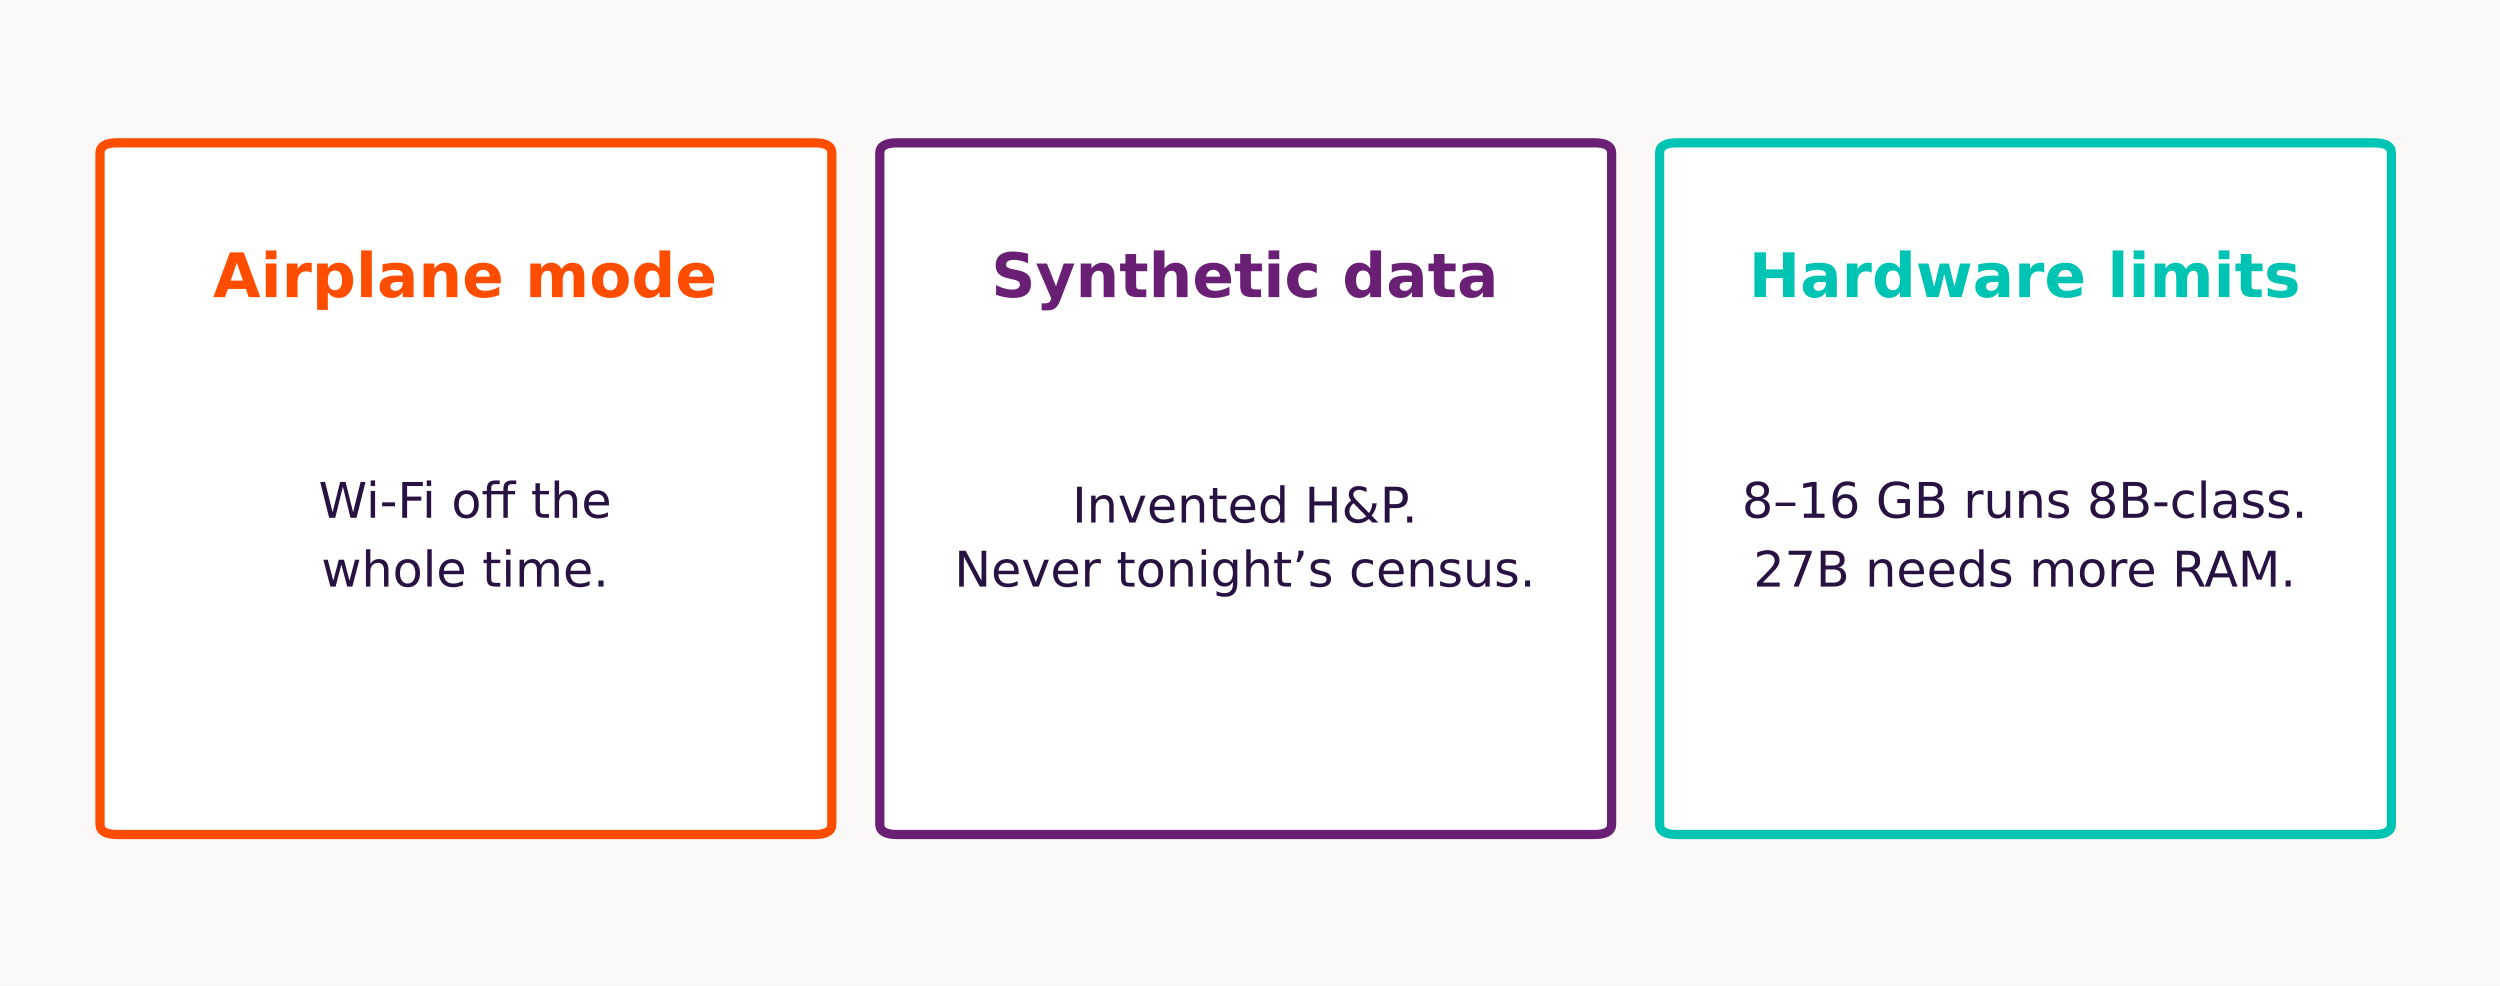
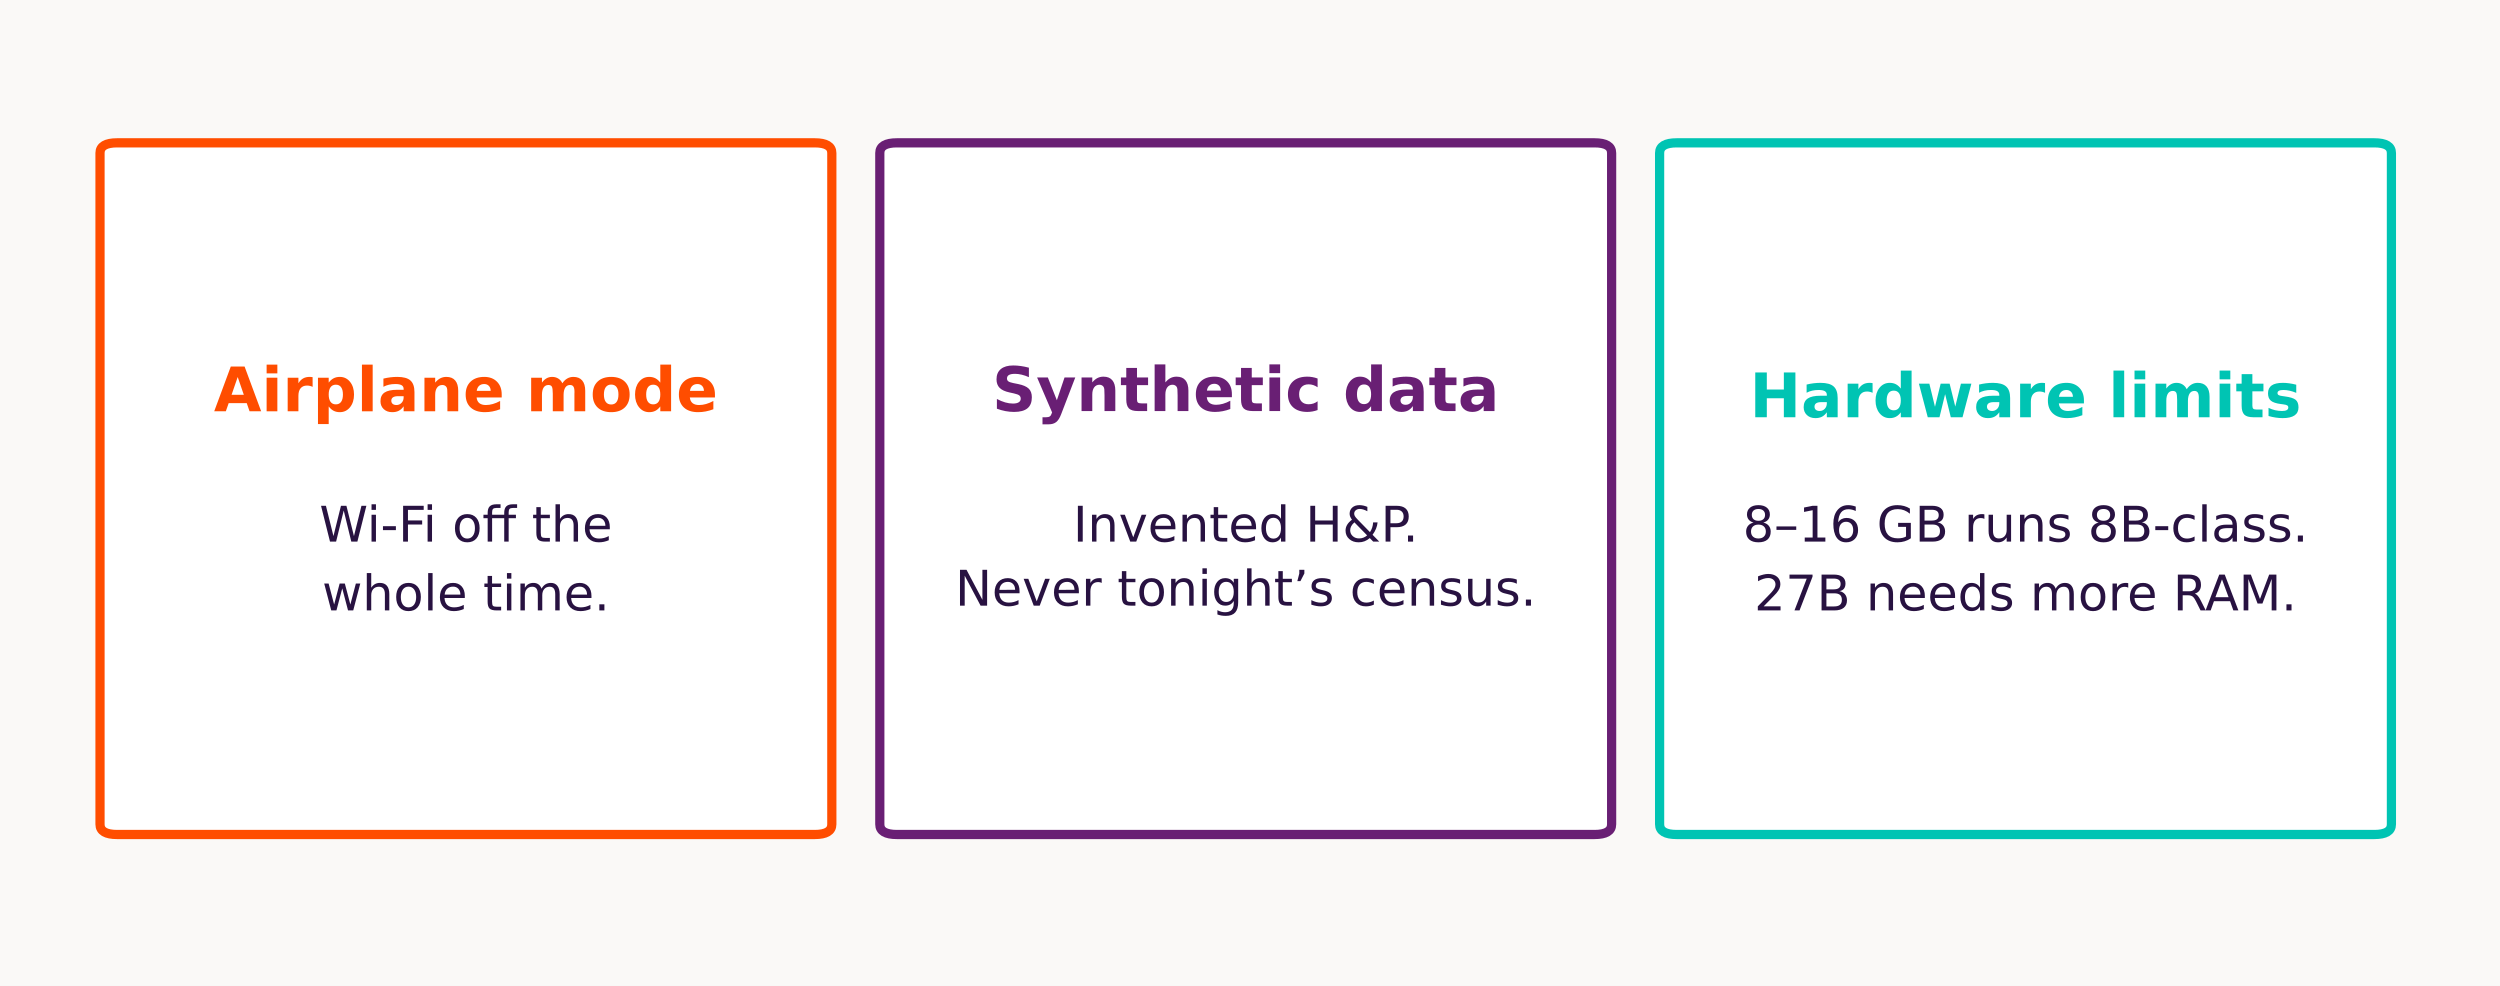
<svg xmlns="http://www.w3.org/2000/svg" xmlns:xlink="http://www.w3.org/1999/xlink" width="813.96pt" height="320.976pt" viewBox="0 0 813.96 320.976" version="1.1">
  <defs>
    <style type="text/css">*{stroke-linejoin: round; stroke-linecap: butt}</style>
  </defs>
  <g id="figure_1">
    <g id="patch_1">
      <path d="M 0 320.976  L 813.96 320.976  L 813.96 0  L 0 0  z " style="fill: #faf9f7" />
    </g>
    <g id="axes_1">
      <g id="patch_2">
-         <path d="M 38.142 271.701  L 265.248 271.701  Q 270.828 271.701 270.828 268.374  L 270.828 49.83  Q 270.828 46.503 265.248 46.503  L 38.142 46.503  Q 32.562 46.503 32.562 49.83  L 32.562 268.374  Q 32.562 271.701 38.142 271.701  z " clip-path="url(#p7a9996725b)" style="fill: #ffffff; stroke: #ff4d00; stroke-width: 3; stroke-linejoin: miter" />
+         <path d="M 38.142 271.701  L 265.248 271.701  Q 270.828 271.701 270.828 268.374  L 270.828 49.83  Q 270.828 46.503 265.248 46.503  L 38.142 46.503  Q 32.562 46.503 32.562 49.83  L 32.562 268.374  Q 32.562 271.701 38.142 271.701  z " clip-path="url(#pfe1489862a)" style="fill: #ffffff; stroke: #ff4d00; stroke-width: 3; stroke-linejoin: miter" />
      </g>
      <g id="patch_3">
-         <path d="M 292.032 271.701  L 519.138 271.701  Q 524.718 271.701 524.718 268.374  L 524.718 49.83  Q 524.718 46.503 519.138 46.503  L 292.032 46.503  Q 286.452 46.503 286.452 49.83  L 286.452 268.374  Q 286.452 271.701 292.032 271.701  z " clip-path="url(#p7a9996725b)" style="fill: #ffffff; stroke: #691f74; stroke-width: 3; stroke-linejoin: miter" />
+         <path d="M 292.032 271.701  L 519.138 271.701  Q 524.718 271.701 524.718 268.374  L 524.718 49.83  Q 524.718 46.503 519.138 46.503  L 292.032 46.503  Q 286.452 46.503 286.452 49.83  L 286.452 268.374  Q 286.452 271.701 292.032 271.701  z " clip-path="url(#pfe1489862a)" style="fill: #ffffff; stroke: #691f74; stroke-width: 3; stroke-linejoin: miter" />
      </g>
      <g id="patch_4">
-         <path d="M 545.922 271.701  L 773.028 271.701  Q 778.608 271.701 778.608 268.374  L 778.608 49.83  Q 778.608 46.503 773.028 46.503  L 545.922 46.503  Q 540.342 46.503 540.342 49.83  L 540.342 268.374  Q 540.342 271.701 545.922 271.701  z " clip-path="url(#p7a9996725b)" style="fill: #ffffff; stroke: #00c4b3; stroke-width: 3; stroke-linejoin: miter" />
+         <path d="M 545.922 271.701  L 773.028 271.701  Q 778.608 271.701 778.608 268.374  L 778.608 49.83  Q 778.608 46.503 773.028 46.503  L 545.922 46.503  Q 540.342 46.503 540.342 49.83  L 540.342 268.374  Q 540.342 271.701 545.922 271.701  z " clip-path="url(#pfe1489862a)" style="fill: #ffffff; stroke: #00c4b3; stroke-width: 3; stroke-linejoin: miter" />
      </g>
      <g id="text_1">
-         <g style="fill: #ff4d00" transform="translate(69.36912 96.732) scale(0.2 -0.2)">
+         <g style="fill: #ff4d00" transform="translate(69.64812 133.9114) scale(0.2 -0.2)">
          <defs>
            <path id="DejaVuSans-Bold-24" d="M 3419 850  L 1538 850  L 1241 0  L 31 0  L 1759 4666  L 3194 4666  L 4922 0  L 3713 0  L 3419 850  z M 1838 1716  L 3116 1716  L 2478 3572  L 1838 1716  z " transform="scale(0.015625)" />
            <path id="DejaVuSans-Bold-4c" d="M 538 3500  L 1656 3500  L 1656 0  L 538 0  L 538 3500  z M 538 4863  L 1656 4863  L 1656 3950  L 538 3950  L 538 4863  z " transform="scale(0.015625)" />
            <path id="DejaVuSans-Bold-55" d="M 3138 2547  Q 2991 2616 2845 2648  Q 2700 2681 2553 2681  Q 2122 2681 1889 2404  Q 1656 2128 1656 1613  L 1656 0  L 538 0  L 538 3500  L 1656 3500  L 1656 2925  Q 1872 3269 2151 3426  Q 2431 3584 2822 3584  Q 2878 3584 2943 3579  Q 3009 3575 3134 3559  L 3138 2547  z " transform="scale(0.015625)" />
            <path id="DejaVuSans-Bold-53" d="M 1656 506  L 1656 -1331  L 538 -1331  L 538 3500  L 1656 3500  L 1656 2988  Q 1888 3294 2169 3439  Q 2450 3584 2816 3584  Q 3463 3584 3878 3070  Q 4294 2556 4294 1747  Q 4294 938 3878 423  Q 3463 -91 2816 -91  Q 2450 -91 2169 54  Q 1888 200 1656 506  z M 2400 2772  Q 2041 2772 1848 2508  Q 1656 2244 1656 1747  Q 1656 1250 1848 986  Q 2041 722 2400 722  Q 2759 722 2948 984  Q 3138 1247 3138 1747  Q 3138 2247 2948 2509  Q 2759 2772 2400 2772  z " transform="scale(0.015625)" />
            <path id="DejaVuSans-Bold-4f" d="M 538 4863  L 1656 4863  L 1656 0  L 538 0  L 538 4863  z " transform="scale(0.015625)" />
            <path id="DejaVuSans-Bold-44" d="M 2106 1575  Q 1756 1575 1579 1456  Q 1403 1338 1403 1106  Q 1403 894 1545 773  Q 1688 653 1941 653  Q 2256 653 2472 879  Q 2688 1106 2688 1447  L 2688 1575  L 2106 1575  z M 3816 1997  L 3816 0  L 2688 0  L 2688 519  Q 2463 200 2181 54  Q 1900 -91 1497 -91  Q 953 -91 614 226  Q 275 544 275 1050  Q 275 1666 698 1953  Q 1122 2241 2028 2241  L 2688 2241  L 2688 2328  Q 2688 2594 2478 2717  Q 2269 2841 1825 2841  Q 1466 2841 1156 2769  Q 847 2697 581 2553  L 581 3406  Q 941 3494 1303 3539  Q 1666 3584 2028 3584  Q 2975 3584 3395 3211  Q 3816 2838 3816 1997  z " transform="scale(0.015625)" />
            <path id="DejaVuSans-Bold-51" d="M 4056 2131  L 4056 0  L 2931 0  L 2931 347  L 2931 1631  Q 2931 2084 2911 2256  Q 2891 2428 2841 2509  Q 2775 2619 2662 2680  Q 2550 2741 2406 2741  Q 2056 2741 1856 2470  Q 1656 2200 1656 1722  L 1656 0  L 538 0  L 538 3500  L 1656 3500  L 1656 2988  Q 1909 3294 2193 3439  Q 2478 3584 2822 3584  Q 3428 3584 3742 3212  Q 4056 2841 4056 2131  z " transform="scale(0.015625)" />
            <path id="DejaVuSans-Bold-48" d="M 4031 1759  L 4031 1441  L 1416 1441  Q 1456 1047 1700 850  Q 1944 653 2381 653  Q 2734 653 3104 758  Q 3475 863 3866 1075  L 3866 213  Q 3469 63 3072 -14  Q 2675 -91 2278 -91  Q 1328 -91 801 392  Q 275 875 275 1747  Q 275 2603 792 3093  Q 1309 3584 2216 3584  Q 3041 3584 3536 3087  Q 4031 2591 4031 1759  z M 2881 2131  Q 2881 2450 2695 2645  Q 2509 2841 2209 2841  Q 1884 2841 1681 2658  Q 1478 2475 1428 2131  L 2881 2131  z " transform="scale(0.015625)" />
            <path id="DejaVuSans-Bold-3" transform="scale(0.015625)" />
            <path id="DejaVuSans-Bold-50" d="M 3781 2919  Q 3994 3244 4286 3414  Q 4578 3584 4928 3584  Q 5531 3584 5847 3212  Q 6163 2841 6163 2131  L 6163 0  L 5038 0  L 5038 1825  Q 5041 1866 5042 1909  Q 5044 1953 5044 2034  Q 5044 2406 4934 2573  Q 4825 2741 4581 2741  Q 4263 2741 4089 2478  Q 3916 2216 3909 1719  L 3909 0  L 2784 0  L 2784 1825  Q 2784 2406 2684 2573  Q 2584 2741 2328 2741  Q 2006 2741 1831 2477  Q 1656 2213 1656 1722  L 1656 0  L 531 0  L 531 3500  L 1656 3500  L 1656 2988  Q 1863 3284 2130 3434  Q 2397 3584 2719 3584  Q 3081 3584 3359 3409  Q 3638 3234 3781 2919  z " transform="scale(0.015625)" />
            <path id="DejaVuSans-Bold-52" d="M 2203 2784  Q 1831 2784 1636 2517  Q 1441 2250 1441 1747  Q 1441 1244 1636 976  Q 1831 709 2203 709  Q 2569 709 2762 976  Q 2956 1244 2956 1747  Q 2956 2250 2762 2517  Q 2569 2784 2203 2784  z M 2203 3584  Q 3106 3584 3614 3096  Q 4122 2609 4122 1747  Q 4122 884 3614 396  Q 3106 -91 2203 -91  Q 1297 -91 786 396  Q 275 884 275 1747  Q 275 2609 786 3096  Q 1297 3584 2203 3584  z " transform="scale(0.015625)" />
            <path id="DejaVuSans-Bold-47" d="M 2919 2988  L 2919 4863  L 4044 4863  L 4044 0  L 2919 0  L 2919 506  Q 2688 197 2409 53  Q 2131 -91 1766 -91  Q 1119 -91 703 423  Q 288 938 288 1747  Q 288 2556 703 3070  Q 1119 3584 1766 3584  Q 2128 3584 2408 3439  Q 2688 3294 2919 2988  z M 2181 722  Q 2541 722 2730 984  Q 2919 1247 2919 1747  Q 2919 2247 2730 2509  Q 2541 2772 2181 2772  Q 1825 2772 1636 2509  Q 1447 2247 1447 1747  Q 1447 1247 1636 984  Q 1825 722 2181 722  z " transform="scale(0.015625)" />
          </defs>
          <use xlink:href="#DejaVuSans-Bold-24" />
          <use xlink:href="#DejaVuSans-Bold-4c" transform="translate(77.39062 0)" />
          <use xlink:href="#DejaVuSans-Bold-55" transform="translate(111.6719 0)" />
          <use xlink:href="#DejaVuSans-Bold-53" transform="translate(160.9844 0)" />
          <use xlink:href="#DejaVuSans-Bold-4f" transform="translate(232.5625 0)" />
          <use xlink:href="#DejaVuSans-Bold-44" transform="translate(266.8438 0)" />
          <use xlink:href="#DejaVuSans-Bold-51" transform="translate(334.3281 0)" />
          <use xlink:href="#DejaVuSans-Bold-48" transform="translate(405.5156 0)" />
          <use xlink:href="#DejaVuSans-Bold-3" transform="translate(473.3438 0)" />
          <use xlink:href="#DejaVuSans-Bold-50" transform="translate(508.1562 0)" />
          <use xlink:href="#DejaVuSans-Bold-52" transform="translate(612.3594 0)" />
          <use xlink:href="#DejaVuSans-Bold-47" transform="translate(681.0625 0)" />
          <use xlink:href="#DejaVuSans-Bold-48" transform="translate(752.6406 0)" />
        </g>
      </g>
      <g id="text_2">
-         <g style="fill: #281241" transform="translate(103.7122 168.58) scale(0.16 -0.16)">
+         <g style="fill: #281241" transform="translate(103.9912 176.3424) scale(0.16 -0.16)">
          <defs>
            <path id="DejaVuSans-3a" d="M 213 4666  L 850 4666  L 1831 722  L 2809 4666  L 3519 4666  L 4500 722  L 5478 4666  L 6119 4666  L 4947 0  L 4153 0  L 3169 4050  L 2175 0  L 1381 0  L 213 4666  z " transform="scale(0.015625)" />
            <path id="DejaVuSans-4c" d="M 603 3500  L 1178 3500  L 1178 0  L 603 0  L 603 3500  z M 603 4863  L 1178 4863  L 1178 4134  L 603 4134  L 603 4863  z " transform="scale(0.015625)" />
            <path id="DejaVuSans-10" d="M 313 2009  L 1997 2009  L 1997 1497  L 313 1497  L 313 2009  z " transform="scale(0.015625)" />
            <path id="DejaVuSans-29" d="M 628 4666  L 3309 4666  L 3309 4134  L 1259 4134  L 1259 2759  L 3109 2759  L 3109 2228  L 1259 2228  L 1259 0  L 628 0  L 628 4666  z " transform="scale(0.015625)" />
            <path id="DejaVuSans-3" transform="scale(0.015625)" />
            <path id="DejaVuSans-52" d="M 1959 3097  Q 1497 3097 1228 2736  Q 959 2375 959 1747  Q 959 1119 1226 758  Q 1494 397 1959 397  Q 2419 397 2687 759  Q 2956 1122 2956 1747  Q 2956 2369 2687 2733  Q 2419 3097 1959 3097  z M 1959 3584  Q 2709 3584 3137 3096  Q 3566 2609 3566 1747  Q 3566 888 3137 398  Q 2709 -91 1959 -91  Q 1206 -91 779 398  Q 353 888 353 1747  Q 353 2609 779 3096  Q 1206 3584 1959 3584  z " transform="scale(0.015625)" />
            <path id="DejaVuSans-13ae" d="M 4531 4863  L 4531 4384  L 3981 4384  Q 3672 4384 3551 4259  Q 3431 4134 3431 3809  L 3431 3500  L 4378 3500  L 4378 3053  L 3431 3053  L 3431 0  L 2853 0  L 2853 3053  L 1275 3053  L 1275 0  L 697 0  L 697 3053  L 147 3053  L 147 3500  L 697 3500  L 697 3744  Q 697 4328 969 4595  Q 1241 4863 1831 4863  L 2375 4863  L 2375 4384  L 1825 4384  Q 1516 4384 1394 4259  Q 1275 4134 1275 3809  L 1275 3500  L 2853 3500  L 2853 3744  Q 2853 4328 3125 4595  Q 3397 4863 3988 4863  L 4531 4863  z " transform="scale(0.015625)" />
            <path id="DejaVuSans-57" d="M 1172 4494  L 1172 3500  L 2356 3500  L 2356 3053  L 1172 3053  L 1172 1153  Q 1172 725 1289 603  Q 1406 481 1766 481  L 2356 481  L 2356 0  L 1766 0  Q 1100 0 847 248  Q 594 497 594 1153  L 594 3053  L 172 3053  L 172 3500  L 594 3500  L 594 4494  L 1172 4494  z " transform="scale(0.015625)" />
            <path id="DejaVuSans-4b" d="M 3513 2113  L 3513 0  L 2938 0  L 2938 2094  Q 2938 2591 2744 2837  Q 2550 3084 2163 3084  Q 1697 3084 1428 2787  Q 1159 2491 1159 1978  L 1159 0  L 581 0  L 581 4863  L 1159 4863  L 1159 2956  Q 1366 3272 1645 3428  Q 1925 3584 2291 3584  Q 2894 3584 3203 3211  Q 3513 2838 3513 2113  z " transform="scale(0.015625)" />
            <path id="DejaVuSans-48" d="M 3597 1894  L 3597 1613  L 953 1613  Q 991 1019 1311 708  Q 1631 397 2203 397  Q 2534 397 2845 478  Q 3156 559 3463 722  L 3463 178  Q 3153 47 2828 -22  Q 2503 -91 2169 -91  Q 1331 -91 842 396  Q 353 884 353 1716  Q 353 2575 817 3079  Q 1281 3584 2069 3584  Q 2775 3584 3186 3129  Q 3597 2675 3597 1894  z M 3022 2063  Q 3016 2534 2758 2815  Q 2500 3097 2075 3097  Q 1594 3097 1305 2825  Q 1016 2553 972 2059  L 3022 2063  z " transform="scale(0.015625)" />
          </defs>
          <use xlink:href="#DejaVuSans-3a" />
          <use xlink:href="#DejaVuSans-4c" transform="translate(96.67188 0)" />
          <use xlink:href="#DejaVuSans-10" transform="translate(124.4531 0)" />
          <use xlink:href="#DejaVuSans-29" transform="translate(160.5312 0)" />
          <use xlink:href="#DejaVuSans-4c" transform="translate(210.7656 0)" />
          <use xlink:href="#DejaVuSans-3" transform="translate(238.5469 0)" />
          <use xlink:href="#DejaVuSans-52" transform="translate(270.3281 0)" />
          <use xlink:href="#DejaVuSans-13ae" transform="translate(331.5156 0)" />
          <use xlink:href="#DejaVuSans-3" transform="translate(400.4062 0)" />
          <use xlink:href="#DejaVuSans-57" transform="translate(432.1875 0)" />
          <use xlink:href="#DejaVuSans-4b" transform="translate(471.3906 0)" />
          <use xlink:href="#DejaVuSans-48" transform="translate(534.7656 0)" />
        </g>
-         <g style="fill: #281241" transform="translate(104.6047 190.98) scale(0.16 -0.16)">
+         <g style="fill: #281241" transform="translate(104.8838 198.7424) scale(0.16 -0.16)">
          <defs>
            <path id="DejaVuSans-5a" d="M 269 3500  L 844 3500  L 1563 769  L 2278 3500  L 2956 3500  L 3675 769  L 4391 3500  L 4966 3500  L 4050 0  L 3372 0  L 2619 2869  L 1863 0  L 1184 0  L 269 3500  z " transform="scale(0.015625)" />
            <path id="DejaVuSans-4f" d="M 603 4863  L 1178 4863  L 1178 0  L 603 0  L 603 4863  z " transform="scale(0.015625)" />
            <path id="DejaVuSans-50" d="M 3328 2828  Q 3544 3216 3844 3400  Q 4144 3584 4550 3584  Q 5097 3584 5394 3201  Q 5691 2819 5691 2113  L 5691 0  L 5113 0  L 5113 2094  Q 5113 2597 4934 2840  Q 4756 3084 4391 3084  Q 3944 3084 3684 2787  Q 3425 2491 3425 1978  L 3425 0  L 2847 0  L 2847 2094  Q 2847 2600 2669 2842  Q 2491 3084 2119 3084  Q 1678 3084 1418 2786  Q 1159 2488 1159 1978  L 1159 0  L 581 0  L 581 3500  L 1159 3500  L 1159 2956  Q 1356 3278 1631 3431  Q 1906 3584 2284 3584  Q 2666 3584 2933 3390  Q 3200 3197 3328 2828  z " transform="scale(0.015625)" />
            <path id="DejaVuSans-11" d="M 684 794  L 1344 794  L 1344 0  L 684 0  L 684 794  z " transform="scale(0.015625)" />
          </defs>
          <use xlink:href="#DejaVuSans-5a" />
          <use xlink:href="#DejaVuSans-4b" transform="translate(81.78125 0)" />
          <use xlink:href="#DejaVuSans-52" transform="translate(145.1562 0)" />
          <use xlink:href="#DejaVuSans-4f" transform="translate(206.3438 0)" />
          <use xlink:href="#DejaVuSans-48" transform="translate(234.125 0)" />
          <use xlink:href="#DejaVuSans-3" transform="translate(295.6562 0)" />
          <use xlink:href="#DejaVuSans-57" transform="translate(327.4375 0)" />
          <use xlink:href="#DejaVuSans-4c" transform="translate(366.6406 0)" />
          <use xlink:href="#DejaVuSans-50" transform="translate(394.4219 0)" />
          <use xlink:href="#DejaVuSans-48" transform="translate(491.8281 0)" />
          <use xlink:href="#DejaVuSans-11" transform="translate(553.3594 0)" />
        </g>
      </g>
      <g id="text_3">
-         <g style="fill: #691f74" transform="translate(322.7341 96.732) scale(0.2 -0.2)">
+         <g style="fill: #691f74" transform="translate(323.0131 133.8333) scale(0.2 -0.2)">
          <defs>
            <path id="DejaVuSans-Bold-36" d="M 3834 4519  L 3834 3531  Q 3450 3703 3084 3790  Q 2719 3878 2394 3878  Q 1963 3878 1756 3759  Q 1550 3641 1550 3391  Q 1550 3203 1689 3098  Q 1828 2994 2194 2919  L 2706 2816  Q 3484 2659 3812 2340  Q 4141 2022 4141 1434  Q 4141 663 3683 286  Q 3225 -91 2284 -91  Q 1841 -91 1394 -6  Q 947 78 500 244  L 500 1259  Q 947 1022 1364 901  Q 1781 781 2169 781  Q 2563 781 2772 912  Q 2981 1044 2981 1288  Q 2981 1506 2839 1625  Q 2697 1744 2272 1838  L 1806 1941  Q 1106 2091 782 2419  Q 459 2747 459 3303  Q 459 4000 909 4375  Q 1359 4750 2203 4750  Q 2588 4750 2994 4692  Q 3400 4634 3834 4519  z " transform="scale(0.015625)" />
            <path id="DejaVuSans-Bold-5c" d="M 78 3500  L 1197 3500  L 2138 1125  L 2938 3500  L 4056 3500  L 2584 -331  Q 2363 -916 2067 -1148  Q 1772 -1381 1288 -1381  L 641 -1381  L 641 -647  L 991 -647  Q 1275 -647 1404 -556  Q 1534 -466 1606 -231  L 1638 -134  L 78 3500  z " transform="scale(0.015625)" />
            <path id="DejaVuSans-Bold-57" d="M 1759 4494  L 1759 3500  L 2913 3500  L 2913 2700  L 1759 2700  L 1759 1216  Q 1759 972 1856 886  Q 1953 800 2241 800  L 2816 800  L 2816 0  L 1856 0  Q 1194 0 917 276  Q 641 553 641 1216  L 641 2700  L 84 2700  L 84 3500  L 641 3500  L 641 4494  L 1759 4494  z " transform="scale(0.015625)" />
            <path id="DejaVuSans-Bold-4b" d="M 4056 2131  L 4056 0  L 2931 0  L 2931 347  L 2931 1625  Q 2931 2084 2911 2256  Q 2891 2428 2841 2509  Q 2775 2619 2662 2680  Q 2550 2741 2406 2741  Q 2056 2741 1856 2470  Q 1656 2200 1656 1722  L 1656 0  L 538 0  L 538 4863  L 1656 4863  L 1656 2988  Q 1909 3294 2193 3439  Q 2478 3584 2822 3584  Q 3428 3584 3742 3212  Q 4056 2841 4056 2131  z " transform="scale(0.015625)" />
            <path id="DejaVuSans-Bold-46" d="M 3366 3391  L 3366 2478  Q 3138 2634 2908 2709  Q 2678 2784 2431 2784  Q 1963 2784 1702 2511  Q 1441 2238 1441 1747  Q 1441 1256 1702 982  Q 1963 709 2431 709  Q 2694 709 2930 787  Q 3166 866 3366 1019  L 3366 103  Q 3103 6 2833 -42  Q 2563 -91 2291 -91  Q 1344 -91 809 395  Q 275 881 275 1747  Q 275 2613 809 3098  Q 1344 3584 2291 3584  Q 2566 3584 2833 3536  Q 3100 3488 3366 3391  z " transform="scale(0.015625)" />
          </defs>
          <use xlink:href="#DejaVuSans-Bold-36" />
          <use xlink:href="#DejaVuSans-Bold-5c" transform="translate(72.01562 0)" />
          <use xlink:href="#DejaVuSans-Bold-51" transform="translate(137.2031 0)" />
          <use xlink:href="#DejaVuSans-Bold-57" transform="translate(208.3906 0)" />
          <use xlink:href="#DejaVuSans-Bold-4b" transform="translate(256.1875 0)" />
          <use xlink:href="#DejaVuSans-Bold-48" transform="translate(327.375 0)" />
          <use xlink:href="#DejaVuSans-Bold-57" transform="translate(395.2031 0)" />
          <use xlink:href="#DejaVuSans-Bold-4c" transform="translate(443 0)" />
          <use xlink:href="#DejaVuSans-Bold-46" transform="translate(477.2812 0)" />
          <use xlink:href="#DejaVuSans-Bold-3" transform="translate(536.5625 0)" />
          <use xlink:href="#DejaVuSans-Bold-47" transform="translate(571.375 0)" />
          <use xlink:href="#DejaVuSans-Bold-44" transform="translate(642.9531 0)" />
          <use xlink:href="#DejaVuSans-Bold-57" transform="translate(710.4375 0)" />
          <use xlink:href="#DejaVuSans-Bold-44" transform="translate(758.2344 0)" />
        </g>
      </g>
      <g id="text_4">
-         <g style="fill: #281241" transform="translate(349.0935 170.13) scale(0.16 -0.16)">
+         <g style="fill: #281241" transform="translate(349.3725 176.3424) scale(0.16 -0.16)">
          <defs>
            <path id="DejaVuSans-2c" d="M 628 4666  L 1259 4666  L 1259 0  L 628 0  L 628 4666  z " transform="scale(0.015625)" />
            <path id="DejaVuSans-51" d="M 3513 2113  L 3513 0  L 2938 0  L 2938 2094  Q 2938 2591 2744 2837  Q 2550 3084 2163 3084  Q 1697 3084 1428 2787  Q 1159 2491 1159 1978  L 1159 0  L 581 0  L 581 3500  L 1159 3500  L 1159 2956  Q 1366 3272 1645 3428  Q 1925 3584 2291 3584  Q 2894 3584 3203 3211  Q 3513 2838 3513 2113  z " transform="scale(0.015625)" />
            <path id="DejaVuSans-59" d="M 191 3500  L 800 3500  L 1894 563  L 2988 3500  L 3597 3500  L 2284 0  L 1503 0  L 191 3500  z " transform="scale(0.015625)" />
            <path id="DejaVuSans-47" d="M 2906 2969  L 2906 4863  L 3481 4863  L 3481 0  L 2906 0  L 2906 525  Q 2725 213 2448 61  Q 2172 -91 1784 -91  Q 1150 -91 751 415  Q 353 922 353 1747  Q 353 2572 751 3078  Q 1150 3584 1784 3584  Q 2172 3584 2448 3432  Q 2725 3281 2906 2969  z M 947 1747  Q 947 1113 1208 752  Q 1469 391 1925 391  Q 2381 391 2643 752  Q 2906 1113 2906 1747  Q 2906 2381 2643 2742  Q 2381 3103 1925 3103  Q 1469 3103 1208 2742  Q 947 2381 947 1747  z " transform="scale(0.015625)" />
            <path id="DejaVuSans-2b" d="M 628 4666  L 1259 4666  L 1259 2753  L 3553 2753  L 3553 4666  L 4184 4666  L 4184 0  L 3553 0  L 3553 2222  L 1259 2222  L 1259 0  L 628 0  L 628 4666  z " transform="scale(0.015625)" />
            <path id="DejaVuSans-9" d="M 1556 2509  Q 1272 2256 1139 2004  Q 1006 1753 1006 1478  Q 1006 1022 1337 719  Q 1669 416 2169 416  Q 2466 416 2725 514  Q 2984 613 3213 813  L 1556 2509  z M 1997 2859  L 3584 1234  Q 3769 1513 3872 1830  Q 3975 2147 3994 2503  L 4575 2503  Q 4538 2091 4375 1687  Q 4213 1284 3922 891  L 4794 0  L 4006 0  L 3559 459  Q 3234 181 2878 45  Q 2522 -91 2113 -91  Q 1359 -91 881 339  Q 403 769 403 1441  Q 403 1841 612 2192  Q 822 2544 1241 2853  Q 1091 3050 1012 3245  Q 934 3441 934 3628  Q 934 4134 1281 4442  Q 1628 4750 2203 4750  Q 2463 4750 2720 4694  Q 2978 4638 3244 4525  L 3244 3956  Q 2972 4103 2725 4179  Q 2478 4256 2266 4256  Q 1938 4256 1733 4082  Q 1528 3909 1528 3634  Q 1528 3475 1620 3314  Q 1713 3153 1997 2859  z " transform="scale(0.015625)" />
            <path id="DejaVuSans-33" d="M 1259 4147  L 1259 2394  L 2053 2394  Q 2494 2394 2734 2622  Q 2975 2850 2975 3272  Q 2975 3691 2734 3919  Q 2494 4147 2053 4147  L 1259 4147  z M 628 4666  L 2053 4666  Q 2838 4666 3239 4311  Q 3641 3956 3641 3272  Q 3641 2581 3239 2228  Q 2838 1875 2053 1875  L 1259 1875  L 1259 0  L 628 0  L 628 4666  z " transform="scale(0.015625)" />
          </defs>
          <use xlink:href="#DejaVuSans-2c" />
          <use xlink:href="#DejaVuSans-51" transform="translate(29.5 0)" />
          <use xlink:href="#DejaVuSans-59" transform="translate(92.875 0)" />
          <use xlink:href="#DejaVuSans-48" transform="translate(152.0625 0)" />
          <use xlink:href="#DejaVuSans-51" transform="translate(213.5938 0)" />
          <use xlink:href="#DejaVuSans-57" transform="translate(276.9688 0)" />
          <use xlink:href="#DejaVuSans-48" transform="translate(316.1719 0)" />
          <use xlink:href="#DejaVuSans-47" transform="translate(377.7031 0)" />
          <use xlink:href="#DejaVuSans-3" transform="translate(441.1875 0)" />
          <use xlink:href="#DejaVuSans-2b" transform="translate(472.9688 0)" />
          <use xlink:href="#DejaVuSans-9" transform="translate(548.1719 0)" />
          <use xlink:href="#DejaVuSans-33" transform="translate(626.1562 0)" />
          <use xlink:href="#DejaVuSans-11" transform="translate(670.875 0)" />
        </g>
-         <g style="fill: #281241" transform="translate(310.7097 190.98) scale(0.16 -0.16)">
+         <g style="fill: #281241" transform="translate(310.9887 197.1924) scale(0.16 -0.16)">
          <defs>
            <path id="DejaVuSans-31" d="M 628 4666  L 1478 4666  L 3547 763  L 3547 4666  L 4159 4666  L 4159 0  L 3309 0  L 1241 3903  L 1241 0  L 628 0  L 628 4666  z " transform="scale(0.015625)" />
            <path id="DejaVuSans-55" d="M 2631 2963  Q 2534 3019 2420 3045  Q 2306 3072 2169 3072  Q 1681 3072 1420 2755  Q 1159 2438 1159 1844  L 1159 0  L 581 0  L 581 3500  L 1159 3500  L 1159 2956  Q 1341 3275 1631 3429  Q 1922 3584 2338 3584  Q 2397 3584 2469 3576  Q 2541 3569 2628 3553  L 2631 2963  z " transform="scale(0.015625)" />
            <path id="DejaVuSans-4a" d="M 2906 1791  Q 2906 2416 2648 2759  Q 2391 3103 1925 3103  Q 1463 3103 1205 2759  Q 947 2416 947 1791  Q 947 1169 1205 825  Q 1463 481 1925 481  Q 2391 481 2648 825  Q 2906 1169 2906 1791  z M 3481 434  Q 3481 -459 3084 -895  Q 2688 -1331 1869 -1331  Q 1566 -1331 1297 -1286  Q 1028 -1241 775 -1147  L 775 -588  Q 1028 -725 1275 -790  Q 1522 -856 1778 -856  Q 2344 -856 2625 -561  Q 2906 -266 2906 331  L 2906 616  Q 2728 306 2450 153  Q 2172 0 1784 0  Q 1141 0 747 490  Q 353 981 353 1791  Q 353 2603 747 3093  Q 1141 3584 1784 3584  Q 2172 3584 2450 3431  Q 2728 3278 2906 2969  L 2906 3500  L 3481 3500  L 3481 434  z " transform="scale(0.015625)" />
            <path id="DejaVuSans-afb" d="M 813 4666  L 1472 4666  L 1472 4191  L 959 3194  L 556 3194  L 813 4191  L 813 4666  z " transform="scale(0.015625)" />
            <path id="DejaVuSans-56" d="M 2834 3397  L 2834 2853  Q 2591 2978 2328 3040  Q 2066 3103 1784 3103  Q 1356 3103 1142 2972  Q 928 2841 928 2578  Q 928 2378 1081 2264  Q 1234 2150 1697 2047  L 1894 2003  Q 2506 1872 2764 1633  Q 3022 1394 3022 966  Q 3022 478 2636 193  Q 2250 -91 1575 -91  Q 1294 -91 989 -36  Q 684 19 347 128  L 347 722  Q 666 556 975 473  Q 1284 391 1588 391  Q 1994 391 2212 530  Q 2431 669 2431 922  Q 2431 1156 2273 1281  Q 2116 1406 1581 1522  L 1381 1569  Q 847 1681 609 1914  Q 372 2147 372 2553  Q 372 3047 722 3315  Q 1072 3584 1716 3584  Q 2034 3584 2315 3537  Q 2597 3491 2834 3397  z " transform="scale(0.015625)" />
            <path id="DejaVuSans-46" d="M 3122 3366  L 3122 2828  Q 2878 2963 2633 3030  Q 2388 3097 2138 3097  Q 1578 3097 1268 2742  Q 959 2388 959 1747  Q 959 1106 1268 751  Q 1578 397 2138 397  Q 2388 397 2633 464  Q 2878 531 3122 666  L 3122 134  Q 2881 22 2623 -34  Q 2366 -91 2075 -91  Q 1284 -91 818 406  Q 353 903 353 1747  Q 353 2603 823 3093  Q 1294 3584 2113 3584  Q 2378 3584 2631 3529  Q 2884 3475 3122 3366  z " transform="scale(0.015625)" />
            <path id="DejaVuSans-58" d="M 544 1381  L 544 3500  L 1119 3500  L 1119 1403  Q 1119 906 1312 657  Q 1506 409 1894 409  Q 2359 409 2629 706  Q 2900 1003 2900 1516  L 2900 3500  L 3475 3500  L 3475 0  L 2900 0  L 2900 538  Q 2691 219 2414 64  Q 2138 -91 1772 -91  Q 1169 -91 856 284  Q 544 659 544 1381  z M 1991 3584  L 1991 3584  z " transform="scale(0.015625)" />
          </defs>
          <use xlink:href="#DejaVuSans-31" />
          <use xlink:href="#DejaVuSans-48" transform="translate(74.8125 0)" />
          <use xlink:href="#DejaVuSans-59" transform="translate(136.3438 0)" />
          <use xlink:href="#DejaVuSans-48" transform="translate(195.5312 0)" />
          <use xlink:href="#DejaVuSans-55" transform="translate(257.0625 0)" />
          <use xlink:href="#DejaVuSans-3" transform="translate(298.1719 0)" />
          <use xlink:href="#DejaVuSans-57" transform="translate(329.9531 0)" />
          <use xlink:href="#DejaVuSans-52" transform="translate(369.1562 0)" />
          <use xlink:href="#DejaVuSans-51" transform="translate(430.3438 0)" />
          <use xlink:href="#DejaVuSans-4c" transform="translate(493.7188 0)" />
          <use xlink:href="#DejaVuSans-4a" transform="translate(521.5 0)" />
          <use xlink:href="#DejaVuSans-4b" transform="translate(584.9844 0)" />
          <use xlink:href="#DejaVuSans-57" transform="translate(648.3594 0)" />
          <use xlink:href="#DejaVuSans-afb" transform="translate(687.5625 0)" />
          <use xlink:href="#DejaVuSans-56" transform="translate(719.3438 0)" />
          <use xlink:href="#DejaVuSans-3" transform="translate(771.4375 0)" />
          <use xlink:href="#DejaVuSans-46" transform="translate(803.2188 0)" />
          <use xlink:href="#DejaVuSans-48" transform="translate(858.2031 0)" />
          <use xlink:href="#DejaVuSans-51" transform="translate(919.7344 0)" />
          <use xlink:href="#DejaVuSans-56" transform="translate(983.1094 0)" />
          <use xlink:href="#DejaVuSans-58" transform="translate(1035.203 0)" />
          <use xlink:href="#DejaVuSans-56" transform="translate(1098.578 0)" />
          <use xlink:href="#DejaVuSans-11" transform="translate(1150.672 0)" />
        </g>
      </g>
      <g id="text_5">
-         <g style="fill: #00c4b3" transform="translate(569.371 96.732) scale(0.2 -0.2)">
+         <g style="fill: #00c4b3" transform="translate(569.65 135.8489) scale(0.2 -0.2)">
          <defs>
            <path id="DejaVuSans-Bold-2b" d="M 588 4666  L 1791 4666  L 1791 2888  L 3566 2888  L 3566 4666  L 4769 4666  L 4769 0  L 3566 0  L 3566 1978  L 1791 1978  L 1791 0  L 588 0  L 588 4666  z " transform="scale(0.015625)" />
            <path id="DejaVuSans-Bold-5a" d="M 225 3500  L 1313 3500  L 1900 1088  L 2491 3500  L 3425 3500  L 4013 1113  L 4603 3500  L 5691 3500  L 4769 0  L 3547 0  L 2956 2406  L 2369 0  L 1147 0  L 225 3500  z " transform="scale(0.015625)" />
            <path id="DejaVuSans-Bold-56" d="M 3272 3391  L 3272 2541  Q 2913 2691 2578 2766  Q 2244 2841 1947 2841  Q 1628 2841 1473 2761  Q 1319 2681 1319 2516  Q 1319 2381 1436 2309  Q 1553 2238 1856 2203  L 2053 2175  Q 2913 2066 3209 1816  Q 3506 1566 3506 1031  Q 3506 472 3093 190  Q 2681 -91 1863 -91  Q 1516 -91 1145 -36  Q 775 19 384 128  L 384 978  Q 719 816 1070 734  Q 1422 653 1784 653  Q 2113 653 2278 743  Q 2444 834 2444 1013  Q 2444 1163 2330 1236  Q 2216 1309 1875 1350  L 1678 1375  Q 931 1469 631 1722  Q 331 1975 331 2491  Q 331 3047 712 3315  Q 1094 3584 1881 3584  Q 2191 3584 2531 3537  Q 2872 3491 3272 3391  z " transform="scale(0.015625)" />
          </defs>
          <use xlink:href="#DejaVuSans-Bold-2b" />
          <use xlink:href="#DejaVuSans-Bold-44" transform="translate(83.6875 0)" />
          <use xlink:href="#DejaVuSans-Bold-55" transform="translate(151.1719 0)" />
          <use xlink:href="#DejaVuSans-Bold-47" transform="translate(200.4844 0)" />
          <use xlink:href="#DejaVuSans-Bold-5a" transform="translate(272.0625 0)" />
          <use xlink:href="#DejaVuSans-Bold-44" transform="translate(364.4531 0)" />
          <use xlink:href="#DejaVuSans-Bold-55" transform="translate(431.9375 0)" />
          <use xlink:href="#DejaVuSans-Bold-48" transform="translate(481.25 0)" />
          <use xlink:href="#DejaVuSans-Bold-3" transform="translate(549.0781 0)" />
          <use xlink:href="#DejaVuSans-Bold-4f" transform="translate(583.8906 0)" />
          <use xlink:href="#DejaVuSans-Bold-4c" transform="translate(618.1719 0)" />
          <use xlink:href="#DejaVuSans-Bold-50" transform="translate(652.4531 0)" />
          <use xlink:href="#DejaVuSans-Bold-4c" transform="translate(756.6562 0)" />
          <use xlink:href="#DejaVuSans-Bold-57" transform="translate(790.9375 0)" />
          <use xlink:href="#DejaVuSans-Bold-56" transform="translate(838.7344 0)" />
        </g>
      </g>
      <g id="text_6">
-         <g style="fill: #281241" transform="translate(567.1485 168.58) scale(0.16 -0.16)">
+         <g style="fill: #281241" transform="translate(567.4275 176.3424) scale(0.16 -0.16)">
          <defs>
            <path id="DejaVuSans-1b" d="M 2034 2216  Q 1584 2216 1326 1975  Q 1069 1734 1069 1313  Q 1069 891 1326 650  Q 1584 409 2034 409  Q 2484 409 2743 651  Q 3003 894 3003 1313  Q 3003 1734 2745 1975  Q 2488 2216 2034 2216  z M 1403 2484  Q 997 2584 770 2862  Q 544 3141 544 3541  Q 544 4100 942 4425  Q 1341 4750 2034 4750  Q 2731 4750 3128 4425  Q 3525 4100 3525 3541  Q 3525 3141 3298 2862  Q 3072 2584 2669 2484  Q 3125 2378 3379 2068  Q 3634 1759 3634 1313  Q 3634 634 3220 271  Q 2806 -91 2034 -91  Q 1263 -91 848 271  Q 434 634 434 1313  Q 434 1759 690 2068  Q 947 2378 1403 2484  z M 1172 3481  Q 1172 3119 1398 2916  Q 1625 2713 2034 2713  Q 2441 2713 2670 2916  Q 2900 3119 2900 3481  Q 2900 3844 2670 4047  Q 2441 4250 2034 4250  Q 1625 4250 1398 4047  Q 1172 3844 1172 3481  z " transform="scale(0.015625)" />
            <path id="DejaVuSans-af5" d="M 313 1978  L 2888 1978  L 2888 1528  L 313 1528  L 313 1978  z " transform="scale(0.015625)" />
            <path id="DejaVuSans-14" d="M 794 531  L 1825 531  L 1825 4091  L 703 3866  L 703 4441  L 1819 4666  L 2450 4666  L 2450 531  L 3481 531  L 3481 0  L 794 0  L 794 531  z " transform="scale(0.015625)" />
            <path id="DejaVuSans-19" d="M 2113 2584  Q 1688 2584 1439 2293  Q 1191 2003 1191 1497  Q 1191 994 1439 701  Q 1688 409 2113 409  Q 2538 409 2786 701  Q 3034 994 3034 1497  Q 3034 2003 2786 2293  Q 2538 2584 2113 2584  z M 3366 4563  L 3366 3988  Q 3128 4100 2886 4159  Q 2644 4219 2406 4219  Q 1781 4219 1451 3797  Q 1122 3375 1075 2522  Q 1259 2794 1537 2939  Q 1816 3084 2150 3084  Q 2853 3084 3261 2657  Q 3669 2231 3669 1497  Q 3669 778 3244 343  Q 2819 -91 2113 -91  Q 1303 -91 875 529  Q 447 1150 447 2328  Q 447 3434 972 4092  Q 1497 4750 2381 4750  Q 2619 4750 2861 4703  Q 3103 4656 3366 4563  z " transform="scale(0.015625)" />
            <path id="DejaVuSans-2a" d="M 3809 666  L 3809 1919  L 2778 1919  L 2778 2438  L 4434 2438  L 4434 434  Q 4069 175 3628 42  Q 3188 -91 2688 -91  Q 1594 -91 976 548  Q 359 1188 359 2328  Q 359 3472 976 4111  Q 1594 4750 2688 4750  Q 3144 4750 3555 4637  Q 3966 4525 4313 4306  L 4313 3634  Q 3963 3931 3569 4081  Q 3175 4231 2741 4231  Q 1884 4231 1454 3753  Q 1025 3275 1025 2328  Q 1025 1384 1454 906  Q 1884 428 2741 428  Q 3075 428 3337 486  Q 3600 544 3809 666  z " transform="scale(0.015625)" />
            <path id="DejaVuSans-25" d="M 1259 2228  L 1259 519  L 2272 519  Q 2781 519 3026 730  Q 3272 941 3272 1375  Q 3272 1813 3026 2020  Q 2781 2228 2272 2228  L 1259 2228  z M 1259 4147  L 1259 2741  L 2194 2741  Q 2656 2741 2882 2914  Q 3109 3088 3109 3444  Q 3109 3797 2882 3972  Q 2656 4147 2194 4147  L 1259 4147  z M 628 4666  L 2241 4666  Q 2963 4666 3353 4366  Q 3744 4066 3744 3513  Q 3744 3084 3544 2831  Q 3344 2578 2956 2516  Q 3422 2416 3680 2098  Q 3938 1781 3938 1306  Q 3938 681 3513 340  Q 3088 0 2303 0  L 628 0  L 628 4666  z " transform="scale(0.015625)" />
            <path id="DejaVuSans-44" d="M 2194 1759  Q 1497 1759 1228 1600  Q 959 1441 959 1056  Q 959 750 1161 570  Q 1363 391 1709 391  Q 2188 391 2477 730  Q 2766 1069 2766 1631  L 2766 1759  L 2194 1759  z M 3341 1997  L 3341 0  L 2766 0  L 2766 531  Q 2569 213 2275 61  Q 1981 -91 1556 -91  Q 1019 -91 701 211  Q 384 513 384 1019  Q 384 1609 779 1909  Q 1175 2209 1959 2209  L 2766 2209  L 2766 2266  Q 2766 2663 2505 2880  Q 2244 3097 1772 3097  Q 1472 3097 1187 3025  Q 903 2953 641 2809  L 641 3341  Q 956 3463 1253 3523  Q 1550 3584 1831 3584  Q 2591 3584 2966 3190  Q 3341 2797 3341 1997  z " transform="scale(0.015625)" />
          </defs>
          <use xlink:href="#DejaVuSans-1b" />
          <use xlink:href="#DejaVuSans-af5" transform="translate(63.625 0)" />
          <use xlink:href="#DejaVuSans-14" transform="translate(113.625 0)" />
          <use xlink:href="#DejaVuSans-19" transform="translate(177.25 0)" />
          <use xlink:href="#DejaVuSans-3" transform="translate(240.875 0)" />
          <use xlink:href="#DejaVuSans-2a" transform="translate(272.6562 0)" />
          <use xlink:href="#DejaVuSans-25" transform="translate(350.1406 0)" />
          <use xlink:href="#DejaVuSans-3" transform="translate(418.75 0)" />
          <use xlink:href="#DejaVuSans-55" transform="translate(450.5312 0)" />
          <use xlink:href="#DejaVuSans-58" transform="translate(491.6406 0)" />
          <use xlink:href="#DejaVuSans-51" transform="translate(555.0156 0)" />
          <use xlink:href="#DejaVuSans-56" transform="translate(618.3906 0)" />
          <use xlink:href="#DejaVuSans-3" transform="translate(670.4844 0)" />
          <use xlink:href="#DejaVuSans-1b" transform="translate(702.2656 0)" />
          <use xlink:href="#DejaVuSans-25" transform="translate(765.8906 0)" />
          <use xlink:href="#DejaVuSans-10" transform="translate(834.5 0)" />
          <use xlink:href="#DejaVuSans-46" transform="translate(870.5781 0)" />
          <use xlink:href="#DejaVuSans-4f" transform="translate(925.5625 0)" />
          <use xlink:href="#DejaVuSans-44" transform="translate(953.3438 0)" />
          <use xlink:href="#DejaVuSans-56" transform="translate(1014.625 0)" />
          <use xlink:href="#DejaVuSans-56" transform="translate(1066.719 0)" />
          <use xlink:href="#DejaVuSans-11" transform="translate(1118.812 0)" />
        </g>
-         <g style="fill: #281241" transform="translate(570.8635 190.98) scale(0.16 -0.16)">
+         <g style="fill: #281241" transform="translate(571.1425 198.7424) scale(0.16 -0.16)">
          <defs>
            <path id="DejaVuSans-15" d="M 1228 531  L 3431 531  L 3431 0  L 469 0  L 469 531  Q 828 903 1448 1529  Q 2069 2156 2228 2338  Q 2531 2678 2651 2914  Q 2772 3150 2772 3378  Q 2772 3750 2511 3984  Q 2250 4219 1831 4219  Q 1534 4219 1204 4116  Q 875 4013 500 3803  L 500 4441  Q 881 4594 1212 4672  Q 1544 4750 1819 4750  Q 2544 4750 2975 4387  Q 3406 4025 3406 3419  Q 3406 3131 3298 2873  Q 3191 2616 2906 2266  Q 2828 2175 2409 1742  Q 1991 1309 1228 531  z " transform="scale(0.015625)" />
            <path id="DejaVuSans-1a" d="M 525 4666  L 3525 4666  L 3525 4397  L 1831 0  L 1172 0  L 2766 4134  L 525 4134  L 525 4666  z " transform="scale(0.015625)" />
            <path id="DejaVuSans-35" d="M 2841 2188  Q 3044 2119 3236 1894  Q 3428 1669 3622 1275  L 4263 0  L 3584 0  L 2988 1197  Q 2756 1666 2539 1819  Q 2322 1972 1947 1972  L 1259 1972  L 1259 0  L 628 0  L 628 4666  L 2053 4666  Q 2853 4666 3247 4331  Q 3641 3997 3641 3322  Q 3641 2881 3436 2590  Q 3231 2300 2841 2188  z M 1259 4147  L 1259 2491  L 2053 2491  Q 2509 2491 2742 2702  Q 2975 2913 2975 3322  Q 2975 3731 2742 3939  Q 2509 4147 2053 4147  L 1259 4147  z " transform="scale(0.015625)" />
            <path id="DejaVuSans-24" d="M 2188 4044  L 1331 1722  L 3047 1722  L 2188 4044  z M 1831 4666  L 2547 4666  L 4325 0  L 3669 0  L 3244 1197  L 1141 1197  L 716 0  L 50 0  L 1831 4666  z " transform="scale(0.015625)" />
            <path id="DejaVuSans-30" d="M 628 4666  L 1569 4666  L 2759 1491  L 3956 4666  L 4897 4666  L 4897 0  L 4281 0  L 4281 4097  L 3078 897  L 2444 897  L 1241 4097  L 1241 0  L 628 0  L 628 4666  z " transform="scale(0.015625)" />
          </defs>
          <use xlink:href="#DejaVuSans-15" />
          <use xlink:href="#DejaVuSans-1a" transform="translate(63.625 0)" />
          <use xlink:href="#DejaVuSans-25" transform="translate(127.25 0)" />
          <use xlink:href="#DejaVuSans-3" transform="translate(195.8594 0)" />
          <use xlink:href="#DejaVuSans-51" transform="translate(227.6406 0)" />
          <use xlink:href="#DejaVuSans-48" transform="translate(291.0156 0)" />
          <use xlink:href="#DejaVuSans-48" transform="translate(352.5469 0)" />
          <use xlink:href="#DejaVuSans-47" transform="translate(414.0781 0)" />
          <use xlink:href="#DejaVuSans-56" transform="translate(477.5625 0)" />
          <use xlink:href="#DejaVuSans-3" transform="translate(529.6562 0)" />
          <use xlink:href="#DejaVuSans-50" transform="translate(561.4375 0)" />
          <use xlink:href="#DejaVuSans-52" transform="translate(658.8438 0)" />
          <use xlink:href="#DejaVuSans-55" transform="translate(720.0312 0)" />
          <use xlink:href="#DejaVuSans-48" transform="translate(758.9375 0)" />
          <use xlink:href="#DejaVuSans-3" transform="translate(820.4688 0)" />
          <use xlink:href="#DejaVuSans-35" transform="translate(852.25 0)" />
          <use xlink:href="#DejaVuSans-24" transform="translate(917.6875 0)" />
          <use xlink:href="#DejaVuSans-30" transform="translate(986.0938 0)" />
          <use xlink:href="#DejaVuSans-11" transform="translate(1072.375 0)" />
        </g>
      </g>
    </g>
  </g>
  <defs>
-     <clipPath id="p7a9996725b">
+     <clipPath id="pfe1489862a">
      <rect x="10.8" y="10.8" width="792.36" height="299.376" />
    </clipPath>
  </defs>
</svg>
